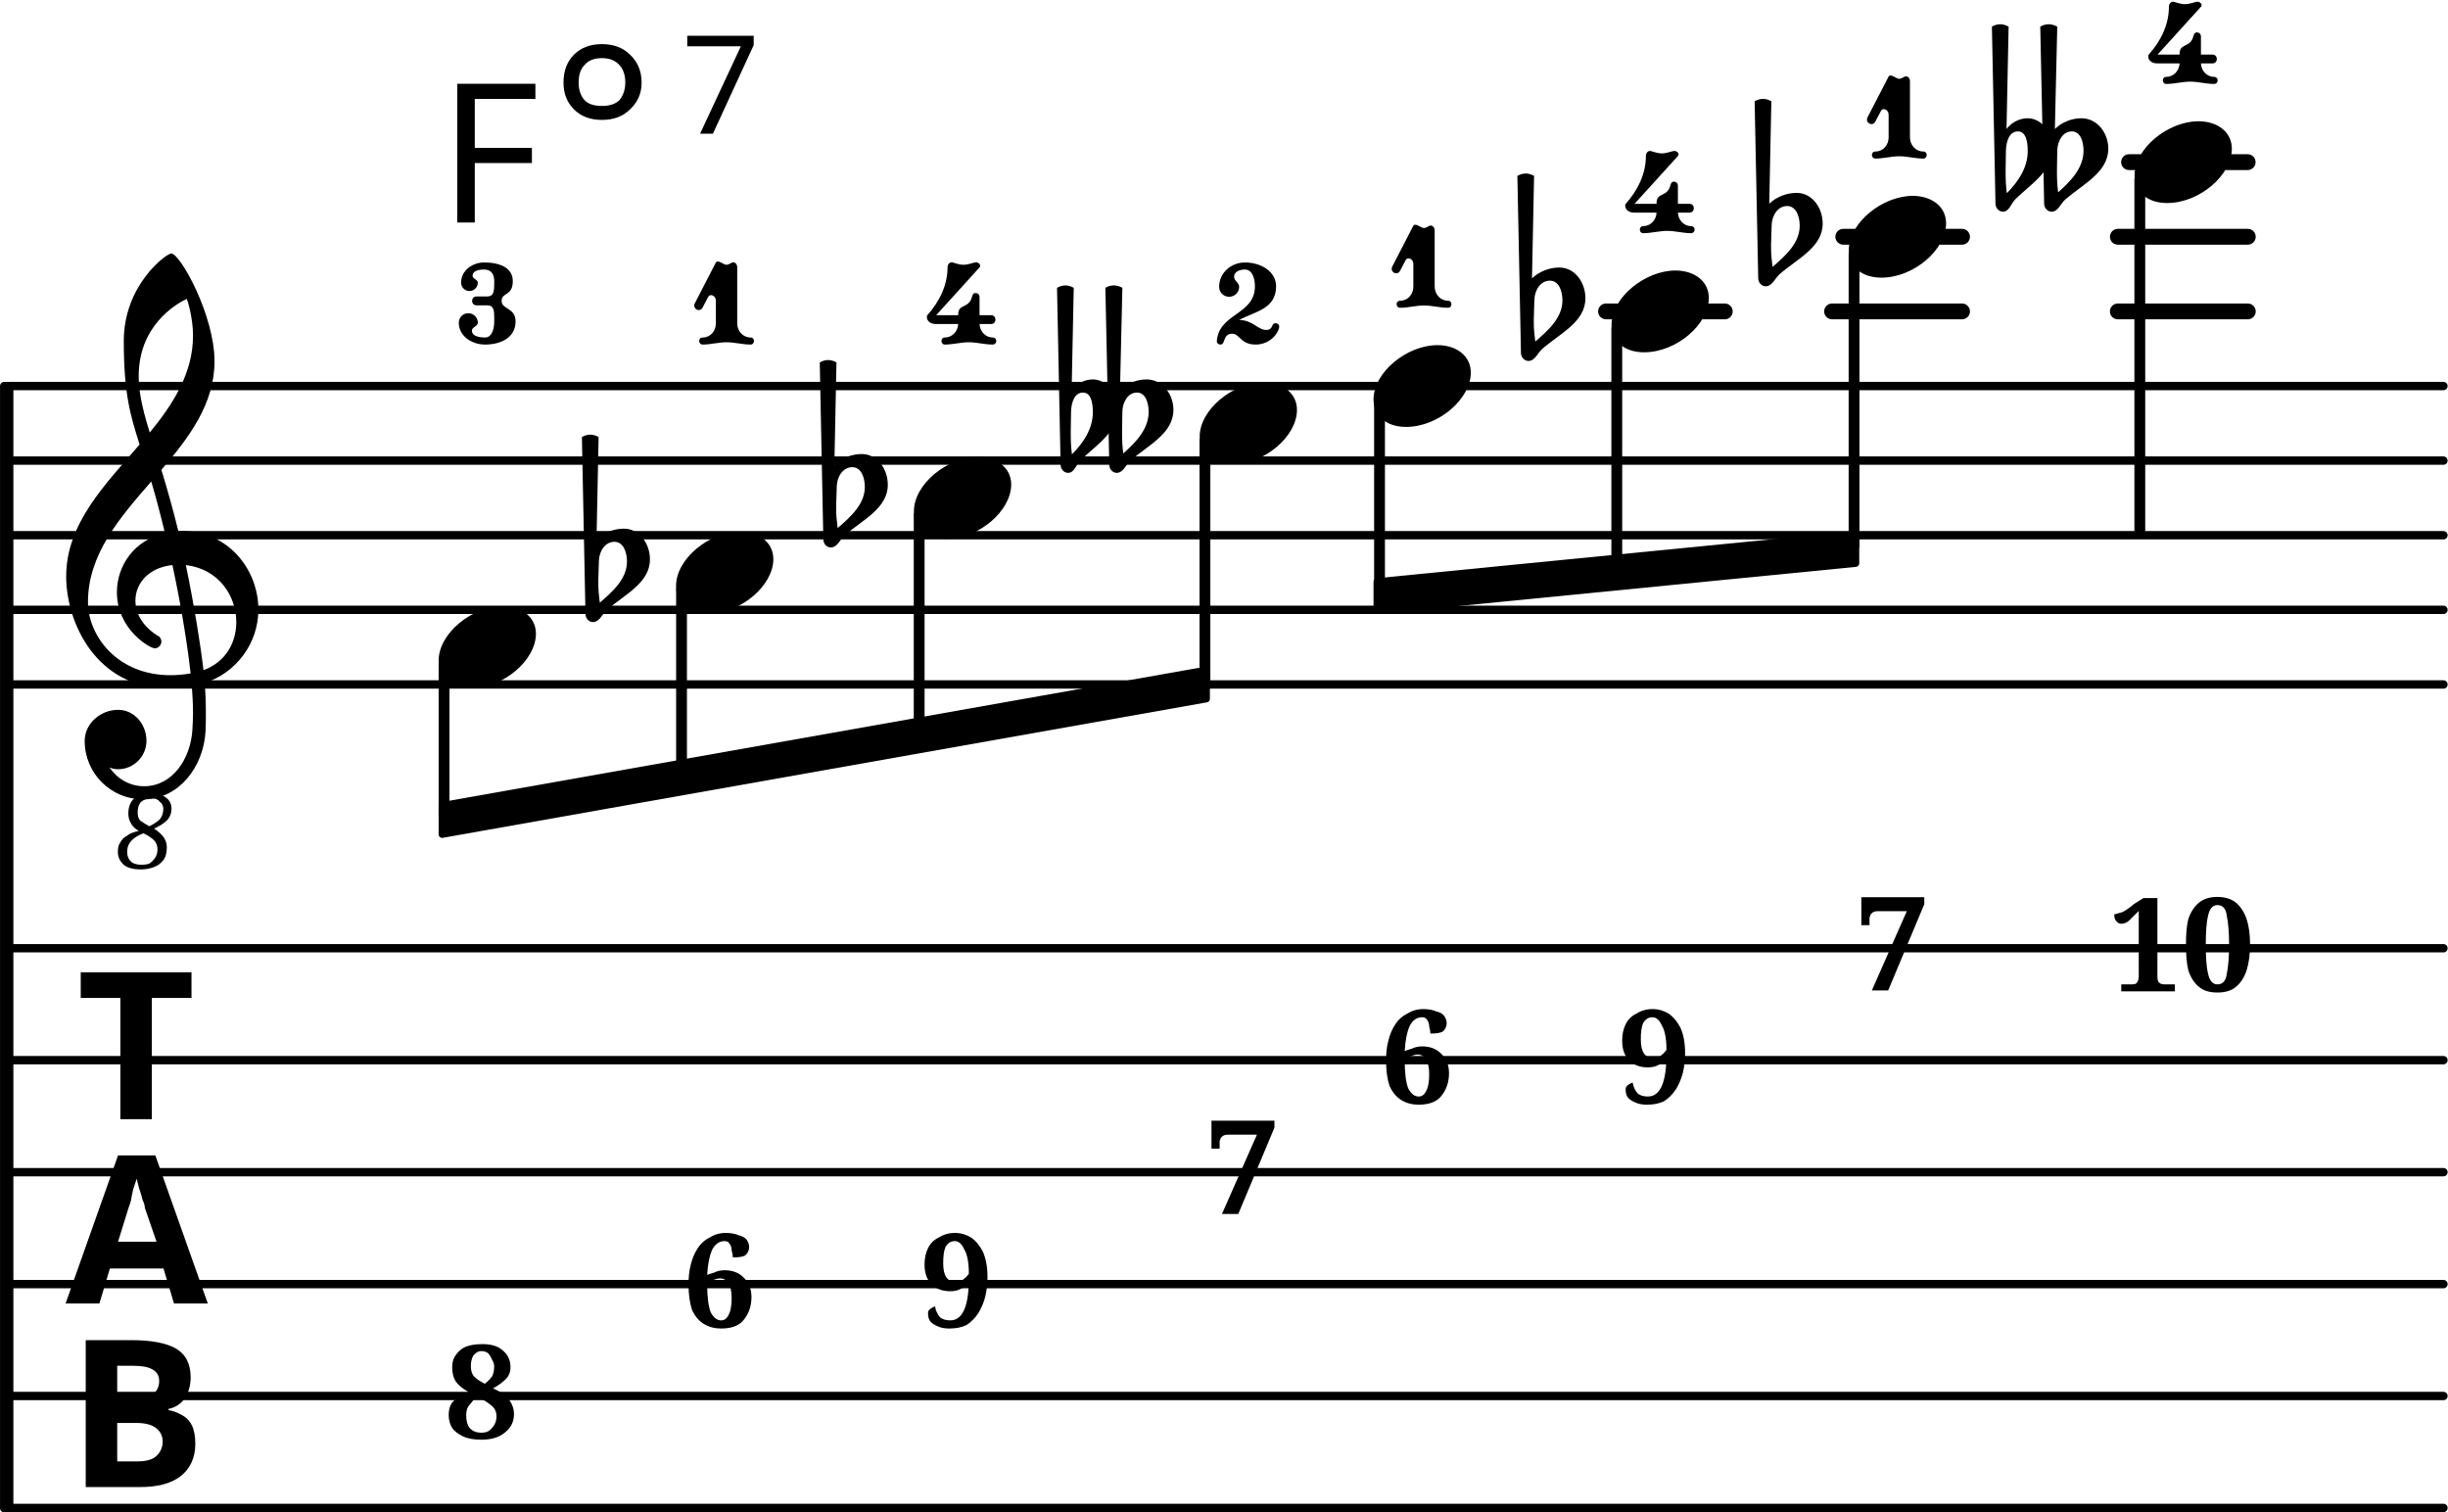
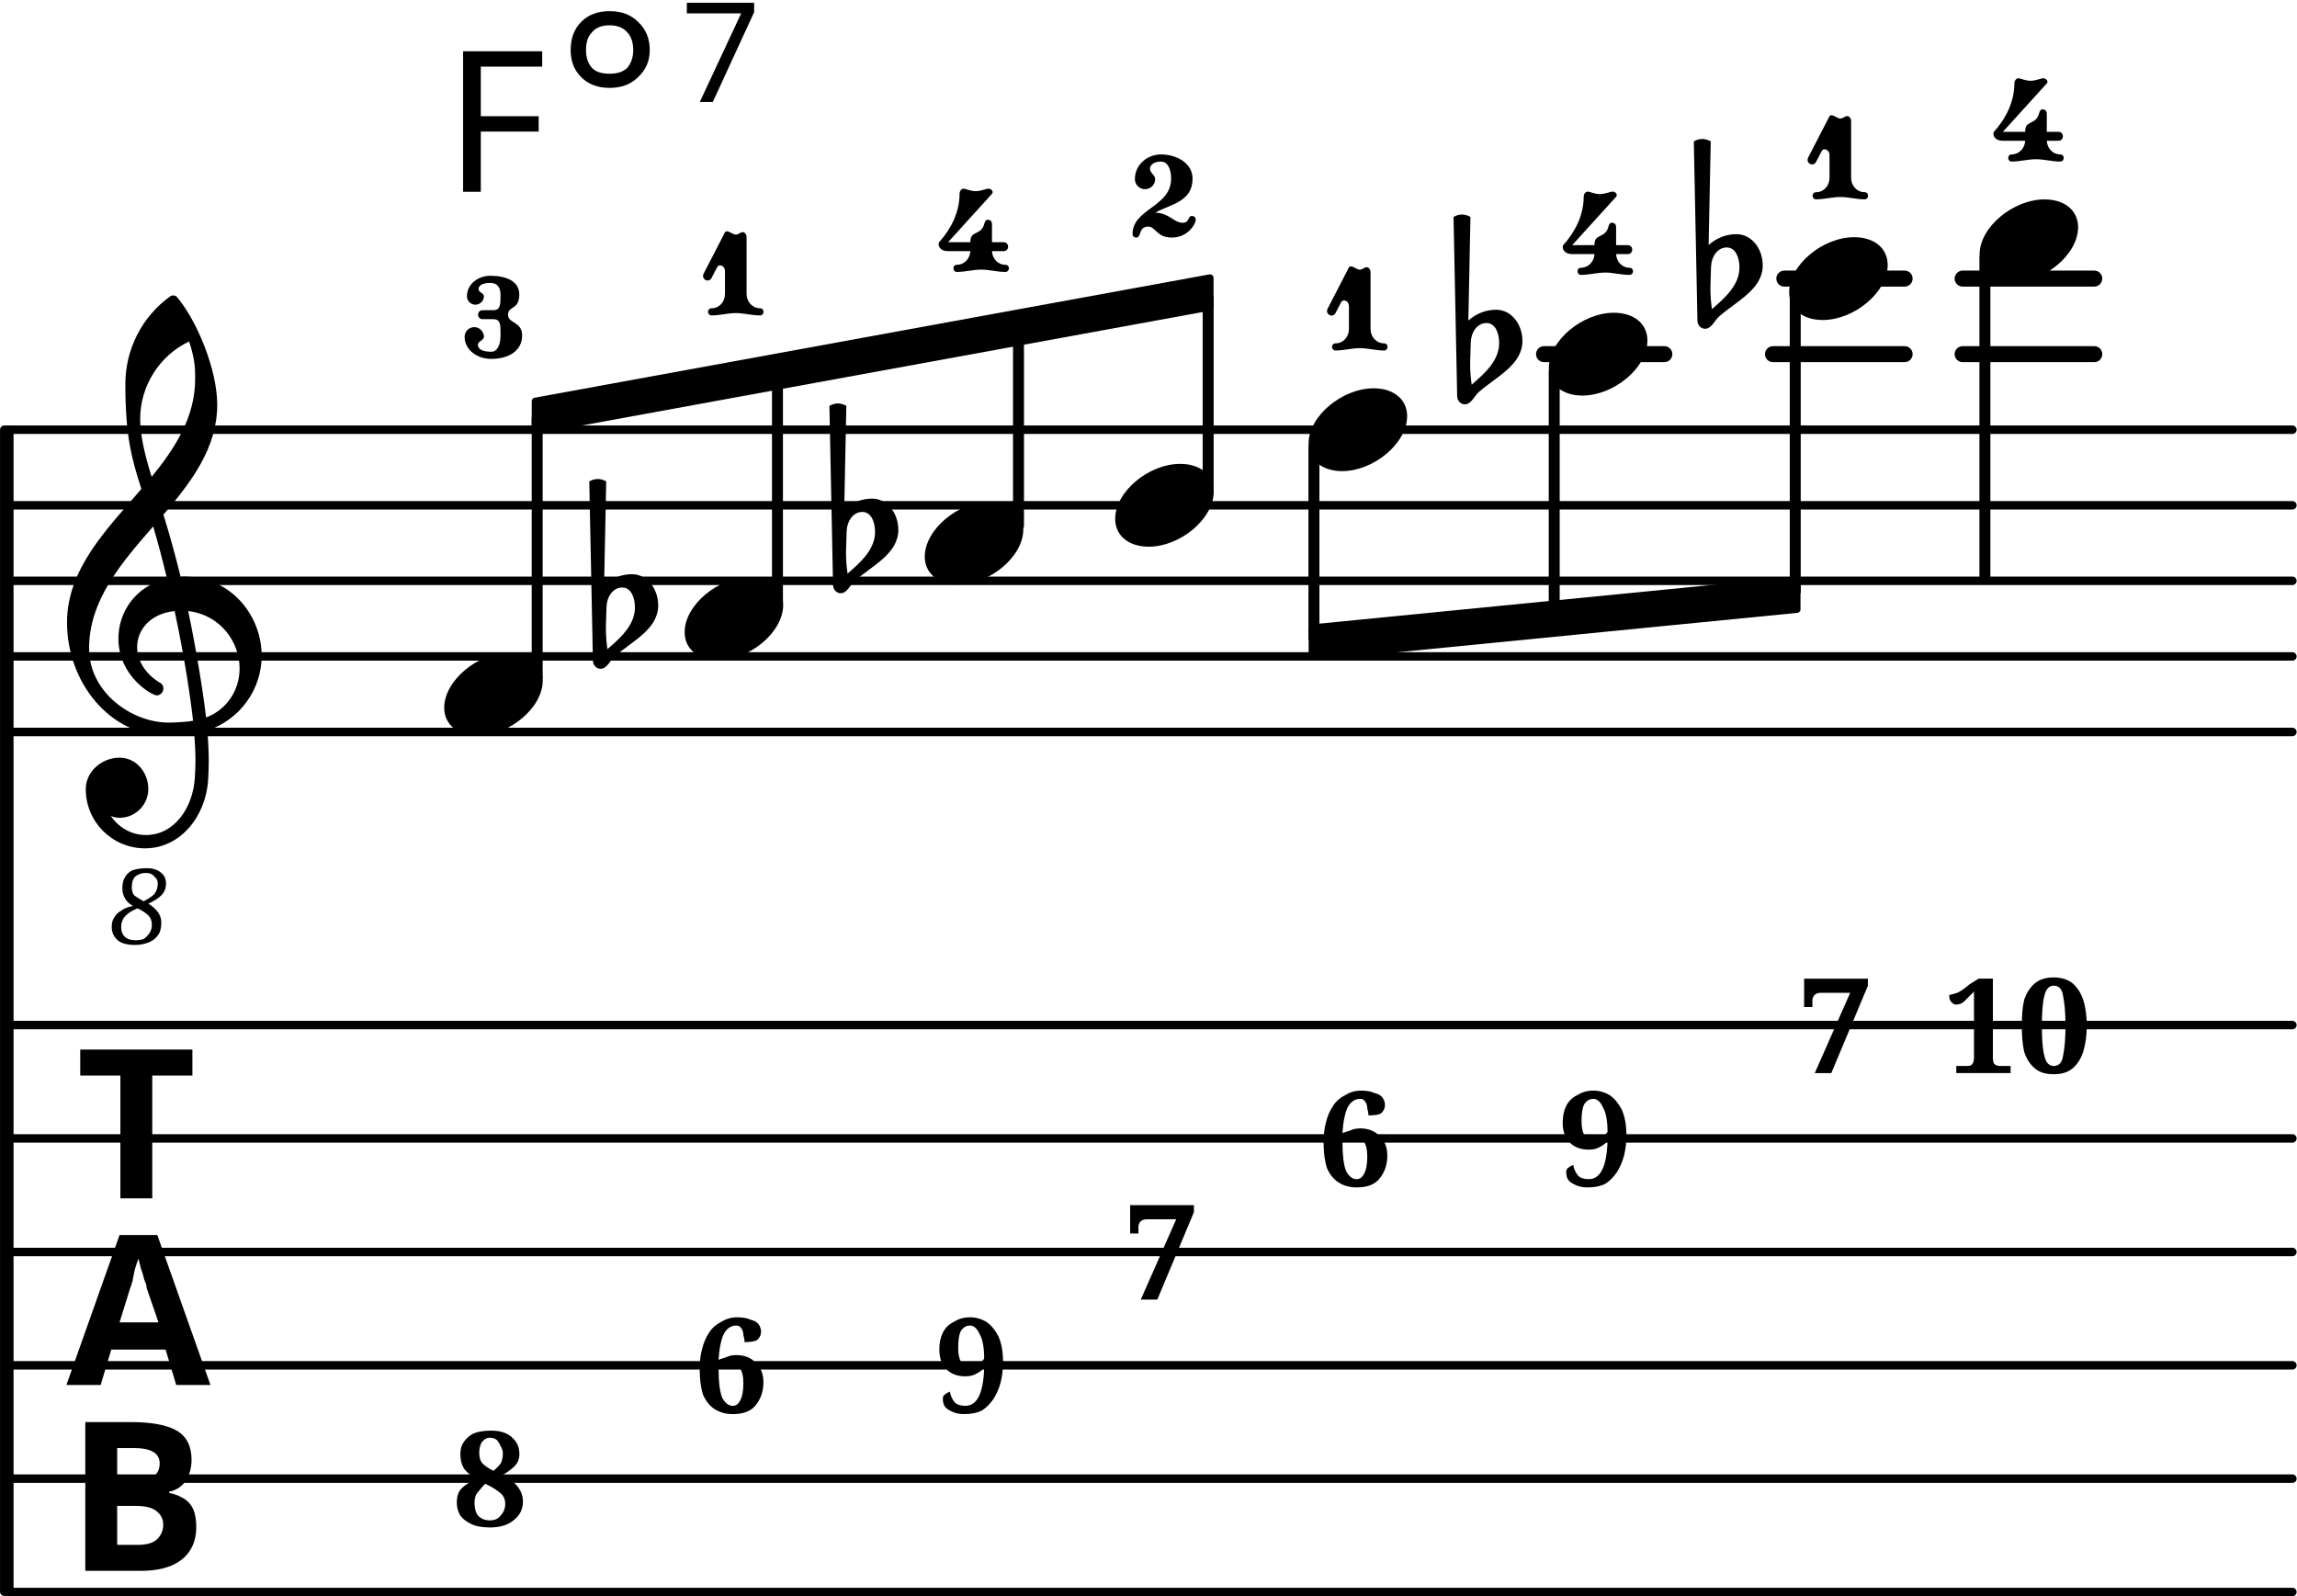
- <svg xmlns="http://www.w3.org/2000/svg" preserveAspectRatio="xMidYMid meet" viewBox="-0.079 -4.639 32.81 20.26">
-   <g transform="translate(0, -2.466)">
-     <rect x="28.35" y="-0.106" width="1.802" height="0.212" ry="0.106" fill="currentColor" />
-   </g>
-   <g transform="translate(0, -1.466)">
-     <rect x="28.2" y="-0.106" width="1.954" height="0.212" ry="0.106" fill="currentColor" />
-   </g>
-   <g transform="translate(0, -0.4656)">
-     <rect x="28.2" y="-0.106" width="1.954" height="0.212" ry="0.106" fill="currentColor" />
-   </g>
-   <g transform="translate(0, -1.466)">
-     <rect x="24.52" y="-0.106" width="1.804" height="0.212" ry="0.106" fill="currentColor" />
-   </g>
-   <g transform="translate(0, -0.4656)">
-     <rect x="24.37" y="-0.106" width="1.954" height="0.212" ry="0.106" fill="currentColor" />
-   </g>
-   <g transform="translate(0, -0.4656)">
-     <rect x="21.34" y="-0.106" width="1.804" height="0.212" ry="0.106" fill="currentColor" />
-   </g>
-   <g transform="translate(0, 4.534)">
-     <line stroke-linejoin="round" stroke-linecap="round" stroke-width="0.112" stroke="currentColor" x1="0.056" y1="0" x2="32.67" y2="0" />
-   </g>
-   <g transform="translate(0, 3.534)">
-     <line stroke-linejoin="round" stroke-linecap="round" stroke-width="0.112" stroke="currentColor" x1="0.056" y1="0" x2="32.67" y2="0" />
-   </g>
-   <g transform="translate(0, 2.534)">
-     <line stroke-linejoin="round" stroke-linecap="round" stroke-width="0.112" stroke="currentColor" x1="0.056" y1="0" x2="32.67" y2="0" />
-   </g>
-   <g transform="translate(0, 1.534)">
-     <line stroke-linejoin="round" stroke-linecap="round" stroke-width="0.112" stroke="currentColor" x1="0.056" y1="0" x2="32.67" y2="0" />
-   </g>
-   <g transform="translate(0, 0.5344)">
-     <line stroke-linejoin="round" stroke-linecap="round" stroke-width="0.112" stroke="currentColor" x1="0.056" y1="0" x2="32.67" y2="0" />
-   </g>
-   <g transform="translate(0, 15.57)">
-     <line stroke-linejoin="round" stroke-linecap="round" stroke-width="0.112" stroke="currentColor" x1="0.056" y1="0" x2="32.67" y2="0" />
-   </g>
-   <g transform="translate(0, 14.07)">
-     <line stroke-linejoin="round" stroke-linecap="round" stroke-width="0.112" stroke="currentColor" x1="0.056" y1="0" x2="32.67" y2="0" />
-   </g>
-   <g transform="translate(0, 12.57)">
-     <line stroke-linejoin="round" stroke-linecap="round" stroke-width="0.112" stroke="currentColor" x1="0.056" y1="0" x2="32.67" y2="0" />
-   </g>
-   <g transform="translate(0, 11.07)">
-     <line stroke-linejoin="round" stroke-linecap="round" stroke-width="0.112" stroke="currentColor" x1="0.056" y1="0" x2="32.67" y2="0" />
-   </g>
-   <g transform="translate(0, 9.569)">
-     <line stroke-linejoin="round" stroke-linecap="round" stroke-width="0.112" stroke="currentColor" x1="0.056" y1="0" x2="32.67" y2="0" />
-   </g>
-   <g transform="translate(0, 8.069)">
-     <line stroke-linejoin="round" stroke-linecap="round" stroke-width="0.112" stroke="currentColor" x1="0.056" y1="0" x2="32.67" y2="0" />
-   </g>
-   <g transform="translate(18.33, 3.35)">
+ <svg xmlns="http://www.w3.org/2000/svg" preserveAspectRatio="xMidYMid meet" viewBox="-0.079 -5.149 30.4 21.12">
+   <g transform="translate(0, -1.462)">
+     <rect x="25.79" y="-0.106" width="1.954" height="0.212" ry="0.106" fill="currentColor" />
+   </g>
+   <g transform="translate(0, -0.462)">
+     <rect x="25.79" y="-0.106" width="1.954" height="0.212" ry="0.106" fill="currentColor" />
+   </g>
+   <g transform="translate(0, -1.462)">
+     <rect x="23.43" y="-0.106" width="1.804" height="0.212" ry="0.106" fill="currentColor" />
+   </g>
+   <g transform="translate(0, -0.462)">
+     <rect x="23.28" y="-0.106" width="1.954" height="0.212" ry="0.106" fill="currentColor" />
+   </g>
+   <g transform="translate(0, -0.462)">
+     <rect x="20.25" y="-0.106" width="1.804" height="0.212" ry="0.106" fill="currentColor" />
+   </g>
+   <g transform="translate(0, 4.538)">
+     <line stroke-linejoin="round" stroke-linecap="round" stroke-width="0.112" stroke="currentColor" x1="0.056" y1="0" x2="30.26" y2="0" />
+   </g>
+   <g transform="translate(0, 3.538)">
+     <line stroke-linejoin="round" stroke-linecap="round" stroke-width="0.112" stroke="currentColor" x1="0.056" y1="0" x2="30.26" y2="0" />
+   </g>
+   <g transform="translate(0, 2.538)">
+     <line stroke-linejoin="round" stroke-linecap="round" stroke-width="0.112" stroke="currentColor" x1="0.056" y1="0" x2="30.26" y2="0" />
+   </g>
+   <g transform="translate(0, 1.538)">
+     <line stroke-linejoin="round" stroke-linecap="round" stroke-width="0.112" stroke="currentColor" x1="0.056" y1="0" x2="30.26" y2="0" />
+   </g>
+   <g transform="translate(0, 0.538)">
+     <line stroke-linejoin="round" stroke-linecap="round" stroke-width="0.112" stroke="currentColor" x1="0.056" y1="0" x2="30.26" y2="0" />
+   </g>
+   <g transform="translate(0, 15.92)">
+     <line stroke-linejoin="round" stroke-linecap="round" stroke-width="0.112" stroke="currentColor" x1="0.056" y1="0" x2="30.26" y2="0" />
+   </g>
+   <g transform="translate(0, 14.42)">
+     <line stroke-linejoin="round" stroke-linecap="round" stroke-width="0.112" stroke="currentColor" x1="0.056" y1="0" x2="30.26" y2="0" />
+   </g>
+   <g transform="translate(0, 12.92)">
+     <line stroke-linejoin="round" stroke-linecap="round" stroke-width="0.112" stroke="currentColor" x1="0.056" y1="0" x2="30.26" y2="0" />
+   </g>
+   <g transform="translate(0, 11.42)">
+     <line stroke-linejoin="round" stroke-linecap="round" stroke-width="0.112" stroke="currentColor" x1="0.056" y1="0" x2="30.26" y2="0" />
+   </g>
+   <g transform="translate(0, 9.917)">
+     <line stroke-linejoin="round" stroke-linecap="round" stroke-width="0.112" stroke="currentColor" x1="0.056" y1="0" x2="30.26" y2="0" />
+   </g>
+   <g transform="translate(0, 8.417)">
+     <line stroke-linejoin="round" stroke-linecap="round" stroke-width="0.112" stroke="currentColor" x1="0.056" y1="0" x2="30.26" y2="0" />
+   </g>
+   <g transform="translate(20.54, 10.55)">
+     <text font-family="serif" font-weight="bold" font-size="1.746" text-anchor="start" fill="currentColor">
+       <tspan>9</tspan>
+     </text>
+   </g>
+   <g transform="translate(23.68, 2.538)">
+     <rect x="-0.072" y="-3.821" width="0.145" height="4.012" ry="0.047" fill="currentColor" />
+   </g>
+   <g transform="translate(20.49, 2.538)">
+     <rect x="-0.072" y="-2.821" width="0.145" height="3.321" ry="0.047" fill="currentColor" />
+   </g>
+   <g transform="translate(19.27, -0.462)">
+     <path transform="scale(0.004, -0.004)" d="M29 39l-2 -64v-11c0 -22 2 -43 5 -65c44 38 91 80 91 138c0 33 -13 66 -42 66c-31 0 -51 -31 -52 -64zM-28 454c9 5 18 8 28 8s19 -3 28 -8l-7 -343c25 23 58 36 92 36c51 0 87 -49 87 -103c0 -79 -84 -117 -144 -169c-16 -14 -25 -41 -47 -41c-14 0 -25 13 -25 27z" fill="currentColor" />
+   </g>
+   <g transform="translate(23.6, -1.462)">
+     <path transform="scale(0.004, -0.004)" d="M215 137c67 0 111 -37 111 -92c0 -90 -111 -182 -215 -182c-67 0 -111 37 -111 92c0 90 111 182 215 182z" fill="currentColor" />
+   </g>
+   <g transform="translate(23.85, -2.511)">
+     <path transform="scale(0.0022, -0.0022)" d="M194 486c16 0 29 15 41 15c13 0 24 -13 24 -31v-341c0 -47 35 -86 81 -86c14 0 21 -10 21 -21s-7 -22 -21 -22c-49 0 -97 14 -146 14s-96 -14 -145 -14c-14 0 -22 11 -22 22s8 21 22 21c46 0 80 39 80 86v137c0 23 -16 35 -30 35c-7 0 -13 -4 -17 -11l-34 -65 c-5 -10 -14 -15 -23 -15c-14 0 -28 12 -28 27c0 4 1 8 3 13l129 250c2 4 7 6 11 6c18 0 37 -20 54 -20z" fill="currentColor" />
+   </g>
+   <g transform="translate(23.72, 9.053)">
+     <text font-family="serif" font-weight="bold" font-size="1.746" text-anchor="start" fill="currentColor">
+       <tspan>7</tspan>
+     </text>
+   </g>
+   <g transform="translate(17.24, 3.354)">
    <polygon stroke-linejoin="round" stroke-linecap="round" stroke-width="0.094" fill="currentColor" stroke="currentColor" points="6.463 -0.825 6.463 -0.439 0.047 0.193 0.047 -0.193" />
  </g>
-   <g transform="translate(5.8, -1.657)">
-     <text font-family="sans" font-size="2.616" text-anchor="start" fill="currentColor">
+   <g transform="translate(17.24, 0.538)">
+     <path transform="scale(0.004, -0.004)" d="M215 137c67 0 111 -37 111 -92c0 -90 -111 -182 -215 -182c-67 0 -111 37 -111 92c0 90 111 182 215 182z" fill="currentColor" />
+   </g>
+   <g transform="translate(17.49, -0.5106)">
+     <path transform="scale(0.0022, -0.0022)" d="M194 486c16 0 29 15 41 15c13 0 24 -13 24 -31v-341c0 -47 35 -86 81 -86c14 0 21 -10 21 -21s-7 -22 -21 -22c-49 0 -97 14 -146 14s-96 -14 -145 -14c-14 0 -22 11 -22 22s8 21 22 21c46 0 80 39 80 86v137c0 23 -16 35 -30 35c-7 0 -13 -4 -17 -11l-34 -65 c-5 -10 -14 -15 -23 -15c-14 0 -28 12 -28 27c0 4 1 8 3 13l129 250c2 4 7 6 11 6c18 0 37 -20 54 -20z" fill="currentColor" />
+   </g>
+   <g transform="translate(17.36, 10.55)">
+     <text font-family="serif" font-weight="bold" font-size="1.746" text-anchor="start" fill="currentColor">
+       <tspan>6</tspan>
+     </text>
+   </g>
+   <g transform="translate(17.31, 2.538)">
+     <rect x="-0.072" y="-1.821" width="0.145" height="2.629" ry="0.047" fill="currentColor" />
+   </g>
+   <g transform="translate(20.61, -1.511)">
+     <path transform="scale(0.0022, -0.0022)" d="M148 501c10 0 41 -15 72 -15c32 0 63 15 76 15c15 0 26 -11 26 -21c0 -4 -1 -7 -4 -10l-264 -291h134v4c0 60 50 41 75 85c7 11 8 24 14 36c3 7 10 10 17 10c11 0 24 -8 24 -25v-110h70c18 0 27 -14 27 -27s-9 -27 -27 -27h-70c2 -45 36 -82 80 -82c14 0 22 -10 22 -21 s-8 -22 -22 -22c-49 0 -96 14 -145 14s-97 -14 -146 -14c-14 0 -21 11 -21 22s7 21 21 21c44 0 79 37 81 82h-134c-43 0 -57 25 -57 42c0 5 1 10 3 12c73 81 123 182 123 291c0 17 11 31 25 31z" fill="currentColor" />
+   </g>
+   <g transform="translate(20.42, -0.462)">
+     <path transform="scale(0.004, -0.004)" d="M215 137c67 0 111 -37 111 -92c0 -90 -111 -182 -215 -182c-67 0 -111 37 -111 92c0 90 111 182 215 182z" fill="currentColor" />
+   </g>
+   <g transform="translate(6.958, 0.3538)">
+     <polygon stroke-linejoin="round" stroke-linecap="round" stroke-width="0.094" fill="currentColor" stroke="currentColor" points="8.977 -1.825 8.977 -1.439 0.047 0.193 0.047 -0.193" />
+   </g>
+   <g transform="translate(22.45, -1.462)">
+     <path transform="scale(0.004, -0.004)" d="M29 39l-2 -64v-11c0 -22 2 -43 5 -65c44 38 91 80 91 138c0 33 -13 66 -42 66c-31 0 -51 -31 -52 -64zM-28 454c9 5 18 8 28 8s19 -3 28 -8l-7 -343c25 23 58 36 92 36c51 0 87 -49 87 -103c0 -79 -84 -117 -144 -169c-16 -14 -25 -41 -47 -41c-14 0 -25 13 -25 27z" fill="currentColor" />
+   </g>
+   <g transform="translate(26.12, -1.962)">
+     <path transform="scale(0.004, -0.004)" d="M215 137c67 0 111 -37 111 -92c0 -90 -111 -182 -215 -182c-67 0 -111 37 -111 92c0 90 111 182 215 182z" fill="currentColor" />
+   </g>
+   <g transform="translate(26.31, -3.011)">
+     <path transform="scale(0.0022, -0.0022)" d="M148 501c10 0 41 -15 72 -15c32 0 63 15 76 15c15 0 26 -11 26 -21c0 -4 -1 -7 -4 -10l-264 -291h134v4c0 60 50 41 75 85c7 11 8 24 14 36c3 7 10 10 17 10c11 0 24 -8 24 -25v-110h70c18 0 27 -14 27 -27s-9 -27 -27 -27h-70c2 -45 36 -82 80 -82c14 0 22 -10 22 -21 s-8 -22 -22 -22c-49 0 -96 14 -145 14s-97 -14 -146 -14c-14 0 -21 11 -21 22s7 21 21 21c44 0 79 37 81 82h-134c-43 0 -57 25 -57 42c0 5 1 10 3 12c73 81 123 182 123 291c0 17 11 31 25 31z" fill="currentColor" />
+   </g>
+   <g transform="translate(25.64, 9.052)">
+     <text font-family="serif" font-weight="bold" font-size="1.746" text-anchor="start" fill="currentColor">
+       <tspan>10</tspan>
+     </text>
+   </g>
+   <g transform="translate(26.19, 2.538)">
+     <rect x="-0.072" y="-4.321" width="0.145" height="4.321" ry="0.047" fill="currentColor" />
+   </g>
+   <g transform="translate(8.982, 3.038)">
+     <path transform="scale(0.004, -0.004)" d="M215 137c67 0 111 -37 111 -92c0 -90 -111 -182 -215 -182c-67 0 -111 37 -111 92c0 90 111 182 215 182z" fill="currentColor" />
+   </g>
+   <g transform="translate(9.232, -0.9747)">
+     <path transform="scale(0.0022, -0.0022)" d="M194 486c16 0 29 15 41 15c13 0 24 -13 24 -31v-341c0 -47 35 -86 81 -86c14 0 21 -10 21 -21s-7 -22 -21 -22c-49 0 -97 14 -146 14s-96 -14 -145 -14c-14 0 -22 11 -22 22s8 21 22 21c46 0 80 39 80 86v137c0 23 -16 35 -30 35c-7 0 -13 -4 -17 -11l-34 -65 c-5 -10 -14 -15 -23 -15c-14 0 -28 12 -28 27c0 4 1 8 3 13l129 250c2 4 7 6 11 6c18 0 37 -20 54 -20z" fill="currentColor" />
+   </g>
+   <g transform="translate(9.103, 13.55)">
+     <text font-family="serif" font-weight="bold" font-size="1.746" text-anchor="start" fill="currentColor">
+       <tspan>6</tspan>
+     </text>
+   </g>
+   <g transform="translate(10.21, 2.538)">
+     <rect x="-0.072" y="-2.773" width="0.145" height="3.093" ry="0.047" fill="currentColor" />
+   </g>
+   <g transform="translate(7.832, 3.038)">
+     <path transform="scale(0.004, -0.004)" d="M29 39l-2 -64v-11c0 -22 2 -43 5 -65c44 38 91 80 91 138c0 33 -13 66 -42 66c-31 0 -51 -31 -52 -64zM-28 454c9 5 18 8 28 8s19 -3 28 -8l-7 -343c25 23 58 36 92 36c51 0 87 -49 87 -103c0 -79 -84 -117 -144 -169c-16 -14 -25 -41 -47 -41c-14 0 -25 13 -25 27z" fill="currentColor" />
+   </g>
+   <g transform="translate(5.92, 15.05)">
+     <text font-family="serif" font-weight="bold" font-size="1.746" text-anchor="start" fill="currentColor">
+       <tspan>8</tspan>
+     </text>
+   </g>
+   <g transform="translate(-0.0786, 8.227)">
+     <rect x="0" y="-7.745" width="0.179" height="15.49" ry="0.056" fill="currentColor" />
+   </g>
+   <g transform="translate(5.8, -2.611)">
+     <text font-family="sans-serif" font-size="2.616" text-anchor="start" fill="currentColor">
      <tspan>F</tspan>
    </text>
  </g>
-   <g transform="translate(7.286, -1.657)">
-     <text font-family="sans" font-size="3.296" text-anchor="start" fill="currentColor">
+   <g transform="translate(7.286, -2.611)">
+     <text font-family="sans-serif" font-size="3.296" text-anchor="start" fill="currentColor">
      <tspan>°</tspan>
    </text>
  </g>
-   <g transform="translate(9.054, -2.847)">
-     <text font-family="sans" font-size="1.85" text-anchor="start" fill="currentColor">
+   <g transform="translate(8.933, -3.8)">
+     <text font-family="sans-serif" font-size="1.85" text-anchor="start" fill="currentColor">
      <tspan>7</tspan>
    </text>
  </g>
-   <g transform="translate(5.8, 4.034)">
-     <path transform="scale(0.004, -0.004)" d="M0 -45c0 92 113 182 214 182c64 0 112 -36 112 -92c0 -88 -108 -182 -217 -182c-68 0 -109 39 -109 92z" fill="currentColor" />
-   </g>
-   <g transform="translate(6.07, -0.0214)">
+   <g transform="translate(5.8, 4.038)">
+     <path transform="scale(0.004, -0.004)" d="M215 137c67 0 111 -37 111 -92c0 -90 -111 -182 -215 -182c-67 0 -111 37 -111 92c0 90 111 182 215 182z" fill="currentColor" />
+   </g>
+   <g transform="translate(6.07, -0.3993)">
    <path transform="scale(0.0022, -0.0022)" d="M261 266c0 -54 85 -40 85 -125c0 -94 -83 -141 -186 -141c-84 0 -160 54 -160 133c0 32 26 58 58 58s58 -26 58 -58c0 -22 -36 -26 -36 -48c0 -33 42 -42 80 -42c41 0 56 50 56 98v21c0 44 -2 77 -43 77h-65c-18 0 -27 14 -27 27s9 27 27 27h65c42 0 43 36 43 83v11 c0 43 -20 70 -61 70c-34 0 -71 -8 -71 -38c0 -19 32 -23 32 -42c0 -28 -23 -51 -51 -51s-51 23 -51 51c0 72 66 123 141 123c93 0 174 -31 174 -113c0 -94 -68 -67 -68 -121z" fill="currentColor" />
  </g>
-   <g transform="translate(0.8, 3.534)">
-     <path transform="scale(0.004, -0.004)" d="M265 -635h-5c-108 0 -196 87 -196 196c0 58 53 104 112 104c54 0 95 -48 95 -104c0 -52 -43 -95 -95 -95c-10 0 -20 2 -29 6c26 -38 68 -63 116 -63h3zM403 150c28 -135 50 -272 59 -352c75 27 110 93 110 161c0 88 -59 178 -169 191zM75 26c0 -112 97 -245 277 -245 c21 0 43 2 67 6c-7 65 -27 206 -61 363c-79 -8 -124 -61 -124 -119c0 -43 25 -89 80 -121c5 -5 7 -11 7 -16c0 -12 -10 -23 -22 -23c-16 0 -127 63 -127 188c0 89 58 175 161 198c-14 58 -29 116 -46 173c-106 -122 -212 -244 -212 -404zM354 1194c30 0 145 -207 145 -361 c0 -143 -85 -255 -178 -364c21 -68 40 -137 57 -206c4 0 8 1 12 1c156 0 256 -130 256 -263c0 -113 -74 -212 -180 -246c3 -34 4 -68 4 -102c0 -20 0 -40 -1 -60c-7 -120 -89 -225 -204 -228l1 44c93 2 153 92 159 190c1 19 2 37 2 56c0 30 -2 60 -4 90 c-28 -5 -54 -8 -79 -8c-240 0 -342 219 -342 375c0 177 130 307 246 442c-31 98 -53 170 -53 347c0 188 143 293 159 293zM427 919c0 62 -20 123 -21 123c-40 -19 -161 -92 -161 -259c0 -42 7 -93 37 -189c78 95 145 199 145 325z" fill="currentColor" />
-   </g>
-   <g transform="translate(1.485, 6.997)">
+   <g transform="translate(0.8, 3.538)">
+     <path transform="scale(0.004, -0.004)" d="M646 2c0 -113 -74 -213 -180 -247c3 -34 5 -68 5 -102c0 -20 -1 -40 -2 -60c-7 -121 -91 -228 -209 -228c-108 0 -196 87 -196 196c0 58 53 104 112 104c54 0 95 -48 95 -104c0 -52 -43 -95 -95 -95c-10 0 -20 2 -29 6c26 -38 68 -63 116 -63h3c93 2 153 92 159 190 c1 19 2 37 2 56c0 30 -2 60 -4 90c-5 -1 -43 -8 -88 -8c-194 0 -333 180 -333 375c0 177 130 307 246 442c-31 98 -53 170 -53 347c0 115 55 223 148 290c7 5 16 4 22 -1c68 -80 134 -243 134 -357c0 -143 -85 -255 -178 -364c21 -68 40 -137 57 -206c1 0 5 1 11 1 c156 0 257 -129 257 -262zM462 -202c66 24 111 88 111 162c0 89 -65 178 -170 190c28 -135 50 -272 59 -352zM75 26c0 -145 141 -245 263 -245c1 0 46 0 81 6c-7 65 -27 206 -61 363c-79 -8 -124 -61 -124 -119c0 -43 25 -89 80 -121c5 -5 7 -11 7 -16 c0 -12 -10 -23 -22 -23c-16 0 -127 63 -127 188c0 89 58 175 161 198c-14 58 -29 116 -46 173c-106 -122 -212 -244 -212 -404zM406 1042c-99 -47 -162 -148 -162 -257c0 -49 13 -111 38 -191c79 97 144 199 144 324c0 33 0 63 -20 124z" fill="currentColor" />
+   </g>
+   <g transform="translate(1.384, 7.341)">
    <text font-family="serif" font-style="italic" font-size="1.386" text-anchor="start" fill="currentColor">
      <tspan>8</tspan>
    </text>
  </g>
-   <g transform="translate(5.888, 14.64)">
-     <text font-family="serif" font-weight="bold" font-size="1.746" text-anchor="start" fill="currentColor">
-       <tspan>8</tspan>
-     </text>
-   </g>
-   <g transform="translate(0.9406, 10.36)">
-     <text font-family="sans" font-weight="bold" font-size="2.772" text-anchor="start" fill="currentColor">
+   <g transform="translate(0.9205, 10.71)">
+     <text font-family="sans-serif" font-weight="bold" font-size="2.772" text-anchor="start" fill="currentColor">
      <tspan>T</tspan>
    </text>
  </g>
-   <g transform="translate(0.8, 12.83)">
-     <text font-family="sans" font-weight="bold" font-size="2.772" text-anchor="start" fill="currentColor">
+   <g transform="translate(0.8, 13.18)">
+     <text font-family="sans-serif" font-weight="bold" font-size="2.772" text-anchor="start" fill="currentColor">
      <tspan>A</tspan>
    </text>
  </g>
-   <g transform="translate(0.8201, 15.29)">
-     <text font-family="sans" font-weight="bold" font-size="2.772" text-anchor="start" fill="currentColor">
+   <g transform="translate(0.8, 15.64)">
+     <text font-family="sans-serif" font-weight="bold" font-size="2.772" text-anchor="start" fill="currentColor">
      <tspan>B</tspan>
    </text>
  </g>
-   <g transform="translate(5.872, 2.534)">
-     <rect x="-0.072" y="1.679" width="0.145" height="2.124" ry="0.047" fill="currentColor" />
-   </g>
-   <g transform="translate(8.982, 3.034)">
-     <path transform="scale(0.004, -0.004)" d="M0 -45c0 92 113 182 214 182c64 0 112 -36 112 -92c0 -88 -108 -182 -217 -182c-68 0 -109 39 -109 92z" fill="currentColor" />
-   </g>
-   <g transform="translate(9.232, -0.0214)">
-     <path transform="scale(0.0022, -0.0022)" d="M194 486c16 0 29 15 41 15c13 0 24 -13 24 -31v-341c0 -47 35 -86 81 -86c14 0 21 -10 21 -21s-7 -22 -21 -22c-49 0 -97 14 -146 14s-96 -14 -145 -14c-14 0 -22 11 -22 22s8 21 22 21c46 0 80 39 80 86v137c0 23 -16 35 -30 35c-7 0 -13 -4 -17 -11l-34 -65 c-5 -10 -14 -15 -23 -15c-14 0 -28 12 -28 27c0 4 1 8 3 13l129 250c2 4 7 6 11 6c18 0 37 -20 54 -20z" fill="currentColor" />
-   </g>
-   <g transform="translate(9.071, 13.15)">
-     <text font-family="serif" font-weight="bold" font-size="1.746" text-anchor="start" fill="currentColor">
-       <tspan>6</tspan>
-     </text>
-   </g>
-   <g transform="translate(9.055, 2.534)">
-     <rect x="-0.072" y="0.679" width="0.145" height="2.565" ry="0.047" fill="currentColor" />
-   </g>
-   <g transform="translate(7.832, 3.034)">
-     <path transform="scale(0.004, -0.004)" d="M29 39l-2 -64v-11c0 -22 2 -43 5 -65c44 38 91 80 91 138c0 33 -13 66 -42 66c-31 0 -51 -31 -52 -64zM-28 454c9 5 18 8 28 8s19 -3 28 -8l-7 -343c25 23 58 36 92 36c51 0 87 -49 87 -103c0 -79 -84 -117 -144 -169c-16 -14 -25 -41 -47 -41c-14 0 -25 13 -25 27z" fill="currentColor" />
-   </g>
-   <g transform="translate(12.17, 2.034)">
-     <path transform="scale(0.004, -0.004)" d="M0 -45c0 92 113 182 214 182c64 0 112 -36 112 -92c0 -88 -108 -182 -217 -182c-68 0 -109 39 -109 92z" fill="currentColor" />
-   </g>
-   <g transform="translate(12.35, -0.0214)">
+   <g transform="translate(7.03, 2.538)">
+     <rect x="-0.072" y="-2.197" width="0.145" height="3.518" ry="0.047" fill="currentColor" />
+   </g>
+   <g transform="translate(14.8, 12.05)">
+     <text font-family="serif" font-weight="bold" font-size="1.746" text-anchor="start" fill="currentColor">
+       <tspan>7</tspan>
+     </text>
+   </g>
+   <g transform="translate(11.01, 2.038)">
+     <path transform="scale(0.004, -0.004)" d="M29 39l-2 -64v-11c0 -22 2 -43 5 -65c44 38 91 80 91 138c0 33 -13 66 -42 66c-31 0 -51 -31 -52 -64zM-28 454c9 5 18 8 28 8s19 -3 28 -8l-7 -343c25 23 58 36 92 36c51 0 87 -49 87 -103c0 -79 -84 -117 -144 -169c-16 -14 -25 -41 -47 -41c-14 0 -25 13 -25 27z" fill="currentColor" />
+   </g>
+   <g transform="translate(14.68, 1.538)">
+     <path transform="scale(0.004, -0.004)" d="M215 137c67 0 111 -37 111 -92c0 -90 -111 -182 -215 -182c-67 0 -111 37 -111 92c0 90 111 182 215 182z" fill="currentColor" />
+   </g>
+   <g transform="translate(14.91, -2.005)">
+     <path transform="scale(0.0022, -0.0022)" d="M94 66c-60 0 -39 -66 -72 -66c-11 0 -22 7 -22 21c0 154 232 162 232 334c0 50 -17 102 -61 102c-33 0 -66 -14 -66 -44c0 -24 31 -37 31 -61c0 -34 -27 -61 -61 -61s-61 27 -61 61c0 84 72 148 157 148c98 0 190 -55 190 -145c0 -140 -131 -154 -225 -205 c85 -2 113 -61 165 -61c45 0 28 41 57 41c11 0 22 -8 22 -21c0 -29 -48 -109 -144 -109c-92 0 -96 66 -142 66z" fill="currentColor" />
+   </g>
+   <g transform="translate(15.91, 2.538)">
+     <rect x="-0.072" y="-3.803" width="0.145" height="2.623" ry="0.047" fill="currentColor" />
+   </g>
+   <g transform="translate(12.16, 2.038)">
+     <path transform="scale(0.004, -0.004)" d="M215 137c67 0 111 -37 111 -92c0 -90 -111 -182 -215 -182c-67 0 -111 37 -111 92c0 90 111 182 215 182z" fill="currentColor" />
+   </g>
+   <g transform="translate(12.35, -1.55)">
    <path transform="scale(0.0022, -0.0022)" d="M148 501c10 0 41 -15 72 -15c32 0 63 15 76 15c15 0 26 -11 26 -21c0 -4 -1 -7 -4 -10l-264 -291h134v4c0 60 50 41 75 85c7 11 8 24 14 36c3 7 10 10 17 10c11 0 24 -8 24 -25v-110h70c18 0 27 -14 27 -27s-9 -27 -27 -27h-70c2 -45 36 -82 80 -82c14 0 22 -10 22 -21 s-8 -22 -22 -22c-49 0 -96 14 -145 14s-97 -14 -146 -14c-14 0 -21 11 -21 22s7 21 21 21c44 0 79 37 81 82h-134c-43 0 -57 25 -57 42c0 5 1 10 3 12c73 81 123 182 123 291c0 17 11 31 25 31z" fill="currentColor" />
  </g>
-   <g transform="translate(12.25, 13.15)">
+   <g transform="translate(12.29, 13.55)">
    <text font-family="serif" font-weight="bold" font-size="1.746" text-anchor="start" fill="currentColor">
      <tspan>9</tspan>
    </text>
  </g>
-   <g transform="translate(12.24, 2.534)">
-     <rect x="-0.072" y="-0.321" width="0.145" height="3.006" ry="0.047" fill="currentColor" />
-   </g>
-   <g transform="translate(11.02, 2.034)">
-     <path transform="scale(0.004, -0.004)" d="M29 39l-2 -64v-11c0 -22 2 -43 5 -65c44 38 91 80 91 138c0 33 -13 66 -42 66c-31 0 -51 -31 -52 -64zM-28 454c9 5 18 8 28 8s19 -3 28 -8l-7 -343c25 23 58 36 92 36c51 0 87 -49 87 -103c0 -79 -84 -117 -144 -169c-16 -14 -25 -41 -47 -41c-14 0 -25 13 -25 27z" fill="currentColor" />
-   </g>
-   <g transform="translate(16, 1.034)">
-     <path transform="scale(0.004, -0.004)" d="M0 -45c0 92 113 182 214 182c64 0 112 -36 112 -92c0 -88 -108 -182 -217 -182c-68 0 -109 39 -109 92z" fill="currentColor" />
-   </g>
-   <g transform="translate(16.23, -0.0214)">
-     <path transform="scale(0.0022, -0.0022)" d="M94 66c-60 0 -39 -66 -72 -66c-11 0 -22 7 -22 21v2c15 169 232 158 232 332c0 50 -17 102 -61 102c-33 0 -66 -14 -66 -44c0 -24 31 -37 31 -61c0 -34 -27 -61 -61 -61s-61 27 -61 61c0 84 72 148 157 148c98 0 190 -55 190 -145c0 -140 -131 -154 -225 -205 c85 -2 113 -61 165 -61c45 0 28 41 57 41c11 0 22 -8 22 -21c0 -29 -48 -109 -144 -109c-92 0 -96 66 -142 66z" fill="currentColor" />
-   </g>
-   <g transform="translate(16.08, 11.63)">
-     <text font-family="serif" font-weight="bold" font-size="1.746" text-anchor="start" fill="currentColor">
-       <tspan>7</tspan>
-     </text>
-   </g>
-   <g transform="translate(16.07, 2.534)">
-     <rect x="-0.072" y="-1.321" width="0.145" height="3.333" ry="0.047" fill="currentColor" />
-   </g>
-   <g transform="translate(14.2, 1.034)">
-     <path transform="scale(0.004, -0.004)" d="M191 39l-1 -64v-11c0 -22 1 -43 4 -65c43 38 85 82 85 139c0 32 -11 65 -39 65c-30 0 -48 -31 -49 -64zM19 39l-1 -64v-11c0 -23 1 -45 4 -68c39 39 70 86 70 141c0 32 -6 66 -33 66c-28 0 -39 -32 -40 -64zM28 454l-7 -343c17 22 43 36 71 36c19 0 36 -8 49 -20l-7 327 c9 5 18 8 28 8s20 -3 29 -8l-8 -343c24 23 56 36 89 36c52 0 90 -48 90 -102c0 -79 -84 -118 -144 -170c-16 -14 -24 -41 -46 -41c-14 0 -25 13 -25 27l-2 105c-26 -33 -64 -60 -95 -91c-14 -14 -20 -41 -41 -41c-14 0 -25 13 -25 27l-12 593c9 5 18 8 28 8s19 -3 28 -8z " fill="currentColor" />
-   </g>
-   <g transform="translate(5.8, 6.35)">
-     <polygon stroke-linejoin="round" stroke-linecap="round" stroke-width="0.094" fill="currentColor" stroke="currentColor" points="10.29 -2.009 10.29 -1.623 0.047 0.193 0.047 -0.193" />
-   </g>
-   <g transform="translate(-0.0786, 8.052)">
-     <rect x="0" y="-7.573" width="0.179" height="15.15" ry="0.056" fill="currentColor" />
-   </g>
-   <g transform="translate(18.58, -0.5142)">
-     <path transform="scale(0.0022, -0.0022)" d="M194 486c16 0 29 15 41 15c13 0 24 -13 24 -31v-341c0 -47 35 -86 81 -86c14 0 21 -10 21 -21s-7 -22 -21 -22c-49 0 -97 14 -146 14s-96 -14 -145 -14c-14 0 -22 11 -22 22s8 21 22 21c46 0 80 39 80 86v137c0 23 -16 35 -30 35c-7 0 -13 -4 -17 -11l-34 -65 c-5 -10 -14 -15 -23 -15c-14 0 -28 12 -28 27c0 4 1 8 3 13l129 250c2 4 7 6 11 6c18 0 37 -20 54 -20z" fill="currentColor" />
-   </g>
-   <g transform="translate(18.42, 10.15)">
-     <text font-family="serif" font-weight="bold" font-size="1.746" text-anchor="start" fill="currentColor">
-       <tspan>6</tspan>
-     </text>
-   </g>
-   <g transform="translate(18.41, 2.534)">
-     <rect x="-0.072" y="-1.821" width="0.145" height="2.629" ry="0.047" fill="currentColor" />
-   </g>
-   <g transform="translate(21.52, -0.4656)">
-     <path transform="scale(0.004, -0.004)" d="M0 -45c0 92 113 182 214 182c64 0 112 -36 112 -92c0 -88 -108 -182 -217 -182c-68 0 -109 39 -109 92z" fill="currentColor" />
-   </g>
-   <g transform="translate(21.71, -1.514)">
-     <path transform="scale(0.0022, -0.0022)" d="M148 501c10 0 41 -15 72 -15c32 0 63 15 76 15c15 0 26 -11 26 -21c0 -4 -1 -7 -4 -10l-264 -291h134v4c0 60 50 41 75 85c7 11 8 24 14 36c3 7 10 10 17 10c11 0 24 -8 24 -25v-110h70c18 0 27 -14 27 -27s-9 -27 -27 -27h-70c2 -45 36 -82 80 -82c14 0 22 -10 22 -21 s-8 -22 -22 -22c-49 0 -96 14 -145 14s-97 -14 -146 -14c-14 0 -21 11 -21 22s7 21 21 21c44 0 79 37 81 82h-134c-43 0 -57 25 -57 42c0 5 1 10 3 12c73 81 123 182 123 291c0 17 11 31 25 31z" fill="currentColor" />
-   </g>
-   <g transform="translate(21.6, 10.15)">
-     <text font-family="serif" font-weight="bold" font-size="1.746" text-anchor="start" fill="currentColor">
-       <tspan>9</tspan>
-     </text>
-   </g>
-   <g transform="translate(21.59, 2.534)">
-     <rect x="-0.072" y="-2.821" width="0.145" height="3.321" ry="0.047" fill="currentColor" />
-   </g>
-   <g transform="translate(20.37, -0.4656)">
-     <path transform="scale(0.004, -0.004)" d="M29 39l-2 -64v-11c0 -22 2 -43 5 -65c44 38 91 80 91 138c0 33 -13 66 -42 66c-31 0 -51 -31 -52 -64zM-28 454c9 5 18 8 28 8s19 -3 28 -8l-7 -343c25 23 58 36 92 36c51 0 87 -49 87 -103c0 -79 -84 -117 -144 -169c-16 -14 -25 -41 -47 -41c-14 0 -25 13 -25 27z" fill="currentColor" />
-   </g>
-   <g transform="translate(24.7, -1.466)">
-     <path transform="scale(0.004, -0.004)" d="M0 -45c0 92 113 182 214 182c64 0 112 -36 112 -92c0 -88 -108 -182 -217 -182c-68 0 -109 39 -109 92z" fill="currentColor" />
-   </g>
-   <g transform="translate(24.95, -2.514)">
-     <path transform="scale(0.0022, -0.0022)" d="M194 486c16 0 29 15 41 15c13 0 24 -13 24 -31v-341c0 -47 35 -86 81 -86c14 0 21 -10 21 -21s-7 -22 -21 -22c-49 0 -97 14 -146 14s-96 -14 -145 -14c-14 0 -22 11 -22 22s8 21 22 21c46 0 80 39 80 86v137c0 23 -16 35 -30 35c-7 0 -13 -4 -17 -11l-34 -65 c-5 -10 -14 -15 -23 -15c-14 0 -28 12 -28 27c0 4 1 8 3 13l129 250c2 4 7 6 11 6c18 0 37 -20 54 -20z" fill="currentColor" />
-   </g>
-   <g transform="translate(24.79, 8.635)">
-     <text font-family="serif" font-weight="bold" font-size="1.746" text-anchor="start" fill="currentColor">
-       <tspan>7</tspan>
-     </text>
-   </g>
-   <g transform="translate(24.77, 2.534)">
-     <rect x="-0.072" y="-3.821" width="0.145" height="4.012" ry="0.047" fill="currentColor" />
-   </g>
-   <g transform="translate(23.55, -1.466)">
-     <path transform="scale(0.004, -0.004)" d="M29 39l-2 -64v-11c0 -22 2 -43 5 -65c44 38 91 80 91 138c0 33 -13 66 -42 66c-31 0 -51 -31 -52 -64zM-28 454c9 5 18 8 28 8s19 -3 28 -8l-7 -343c25 23 58 36 92 36c51 0 87 -49 87 -103c0 -79 -84 -117 -144 -169c-16 -14 -25 -41 -47 -41c-14 0 -25 13 -25 27z" fill="currentColor" />
-   </g>
-   <g transform="translate(28.53, -2.466)">
-     <path transform="scale(0.004, -0.004)" d="M0 -45c0 92 113 182 214 182c64 0 112 -36 112 -92c0 -88 -108 -182 -217 -182c-68 0 -109 39 -109 92z" fill="currentColor" />
-   </g>
-   <g transform="translate(28.72, -3.514)">
-     <path transform="scale(0.0022, -0.0022)" d="M148 501c10 0 41 -15 72 -15c32 0 63 15 76 15c15 0 26 -11 26 -21c0 -4 -1 -7 -4 -10l-264 -291h134v4c0 60 50 41 75 85c7 11 8 24 14 36c3 7 10 10 17 10c11 0 24 -8 24 -25v-110h70c18 0 27 -14 27 -27s-9 -27 -27 -27h-70c2 -45 36 -82 80 -82c14 0 22 -10 22 -21 s-8 -22 -22 -22c-49 0 -96 14 -145 14s-97 -14 -146 -14c-14 0 -21 11 -21 22s7 21 21 21c44 0 79 37 81 82h-134c-43 0 -57 25 -57 42c0 5 1 10 3 12c73 81 123 182 123 291c0 17 11 31 25 31z" fill="currentColor" />
-   </g>
-   <g transform="translate(28.18, 8.647)">
-     <text font-family="serif" font-weight="bold" font-size="1.746" text-anchor="start" fill="currentColor">
-       <tspan>10</tspan>
-     </text>
-   </g>
-   <g transform="translate(28.6, 2.534)">
-     <rect x="-0.072" y="-4.821" width="0.145" height="4.821" ry="0.047" fill="currentColor" />
-   </g>
-   <g transform="translate(26.73, -2.466)">
-     <path transform="scale(0.004, -0.004)" d="M191 39l-1 -64v-11c0 -22 1 -43 4 -65c43 38 85 82 85 139c0 32 -11 65 -39 65c-30 0 -48 -31 -49 -64zM19 39l-1 -64v-11c0 -23 1 -45 4 -68c39 39 70 86 70 141c0 32 -6 66 -33 66c-28 0 -39 -32 -40 -64zM28 454l-7 -343c17 22 43 36 71 36c19 0 36 -8 49 -20l-7 327 c9 5 18 8 28 8s20 -3 29 -8l-8 -343c24 23 56 36 89 36c52 0 90 -48 90 -102c0 -79 -84 -118 -144 -170c-16 -14 -24 -41 -46 -41c-14 0 -25 13 -25 27l-2 105c-26 -33 -64 -60 -95 -91c-14 -14 -20 -41 -41 -41c-14 0 -25 13 -25 27l-12 593c9 5 18 8 28 8s19 -3 28 -8z " fill="currentColor" />
-   </g>
-   <g transform="translate(18.33, 0.5344)">
-     <path transform="scale(0.004, -0.004)" d="M0 -45c0 92 113 182 214 182c64 0 112 -36 112 -92c0 -88 -108 -182 -217 -182c-68 0 -109 39 -109 92z" fill="currentColor" />
+   <g transform="translate(13.4, 2.538)">
+     <rect x="-0.072" y="-3.348" width="0.145" height="2.669" ry="0.047" fill="currentColor" />
  </g>
</svg>
